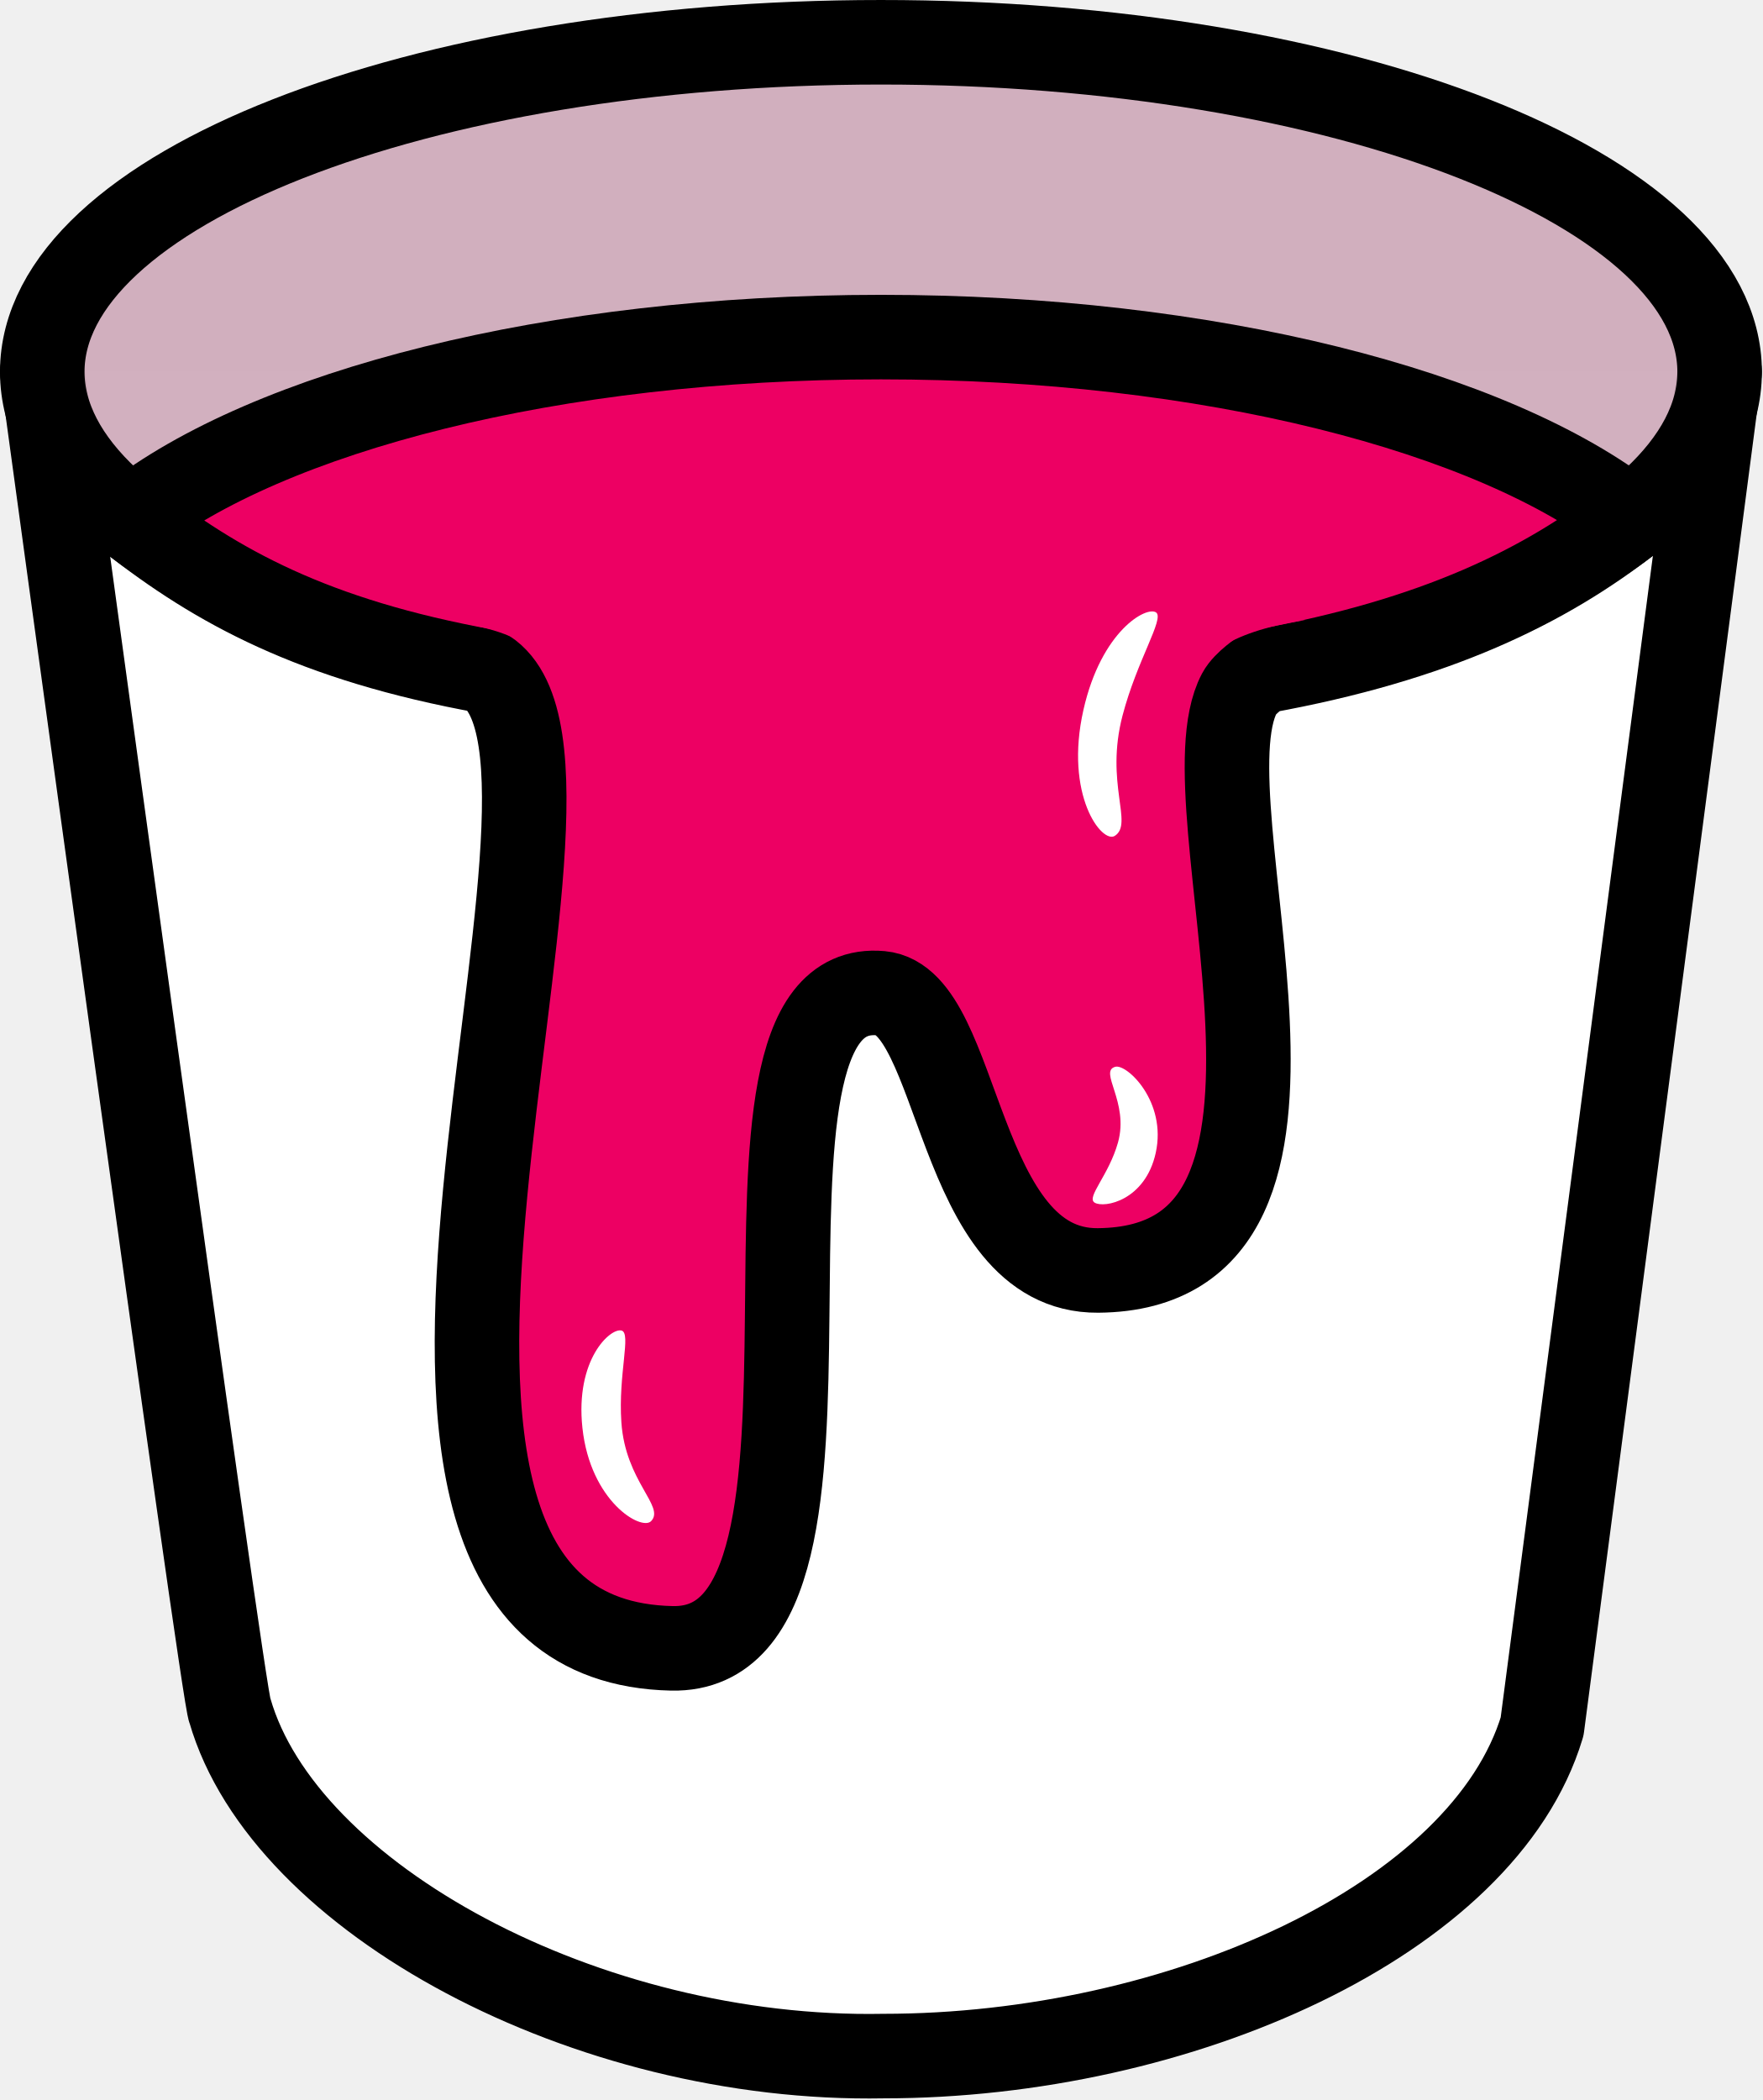
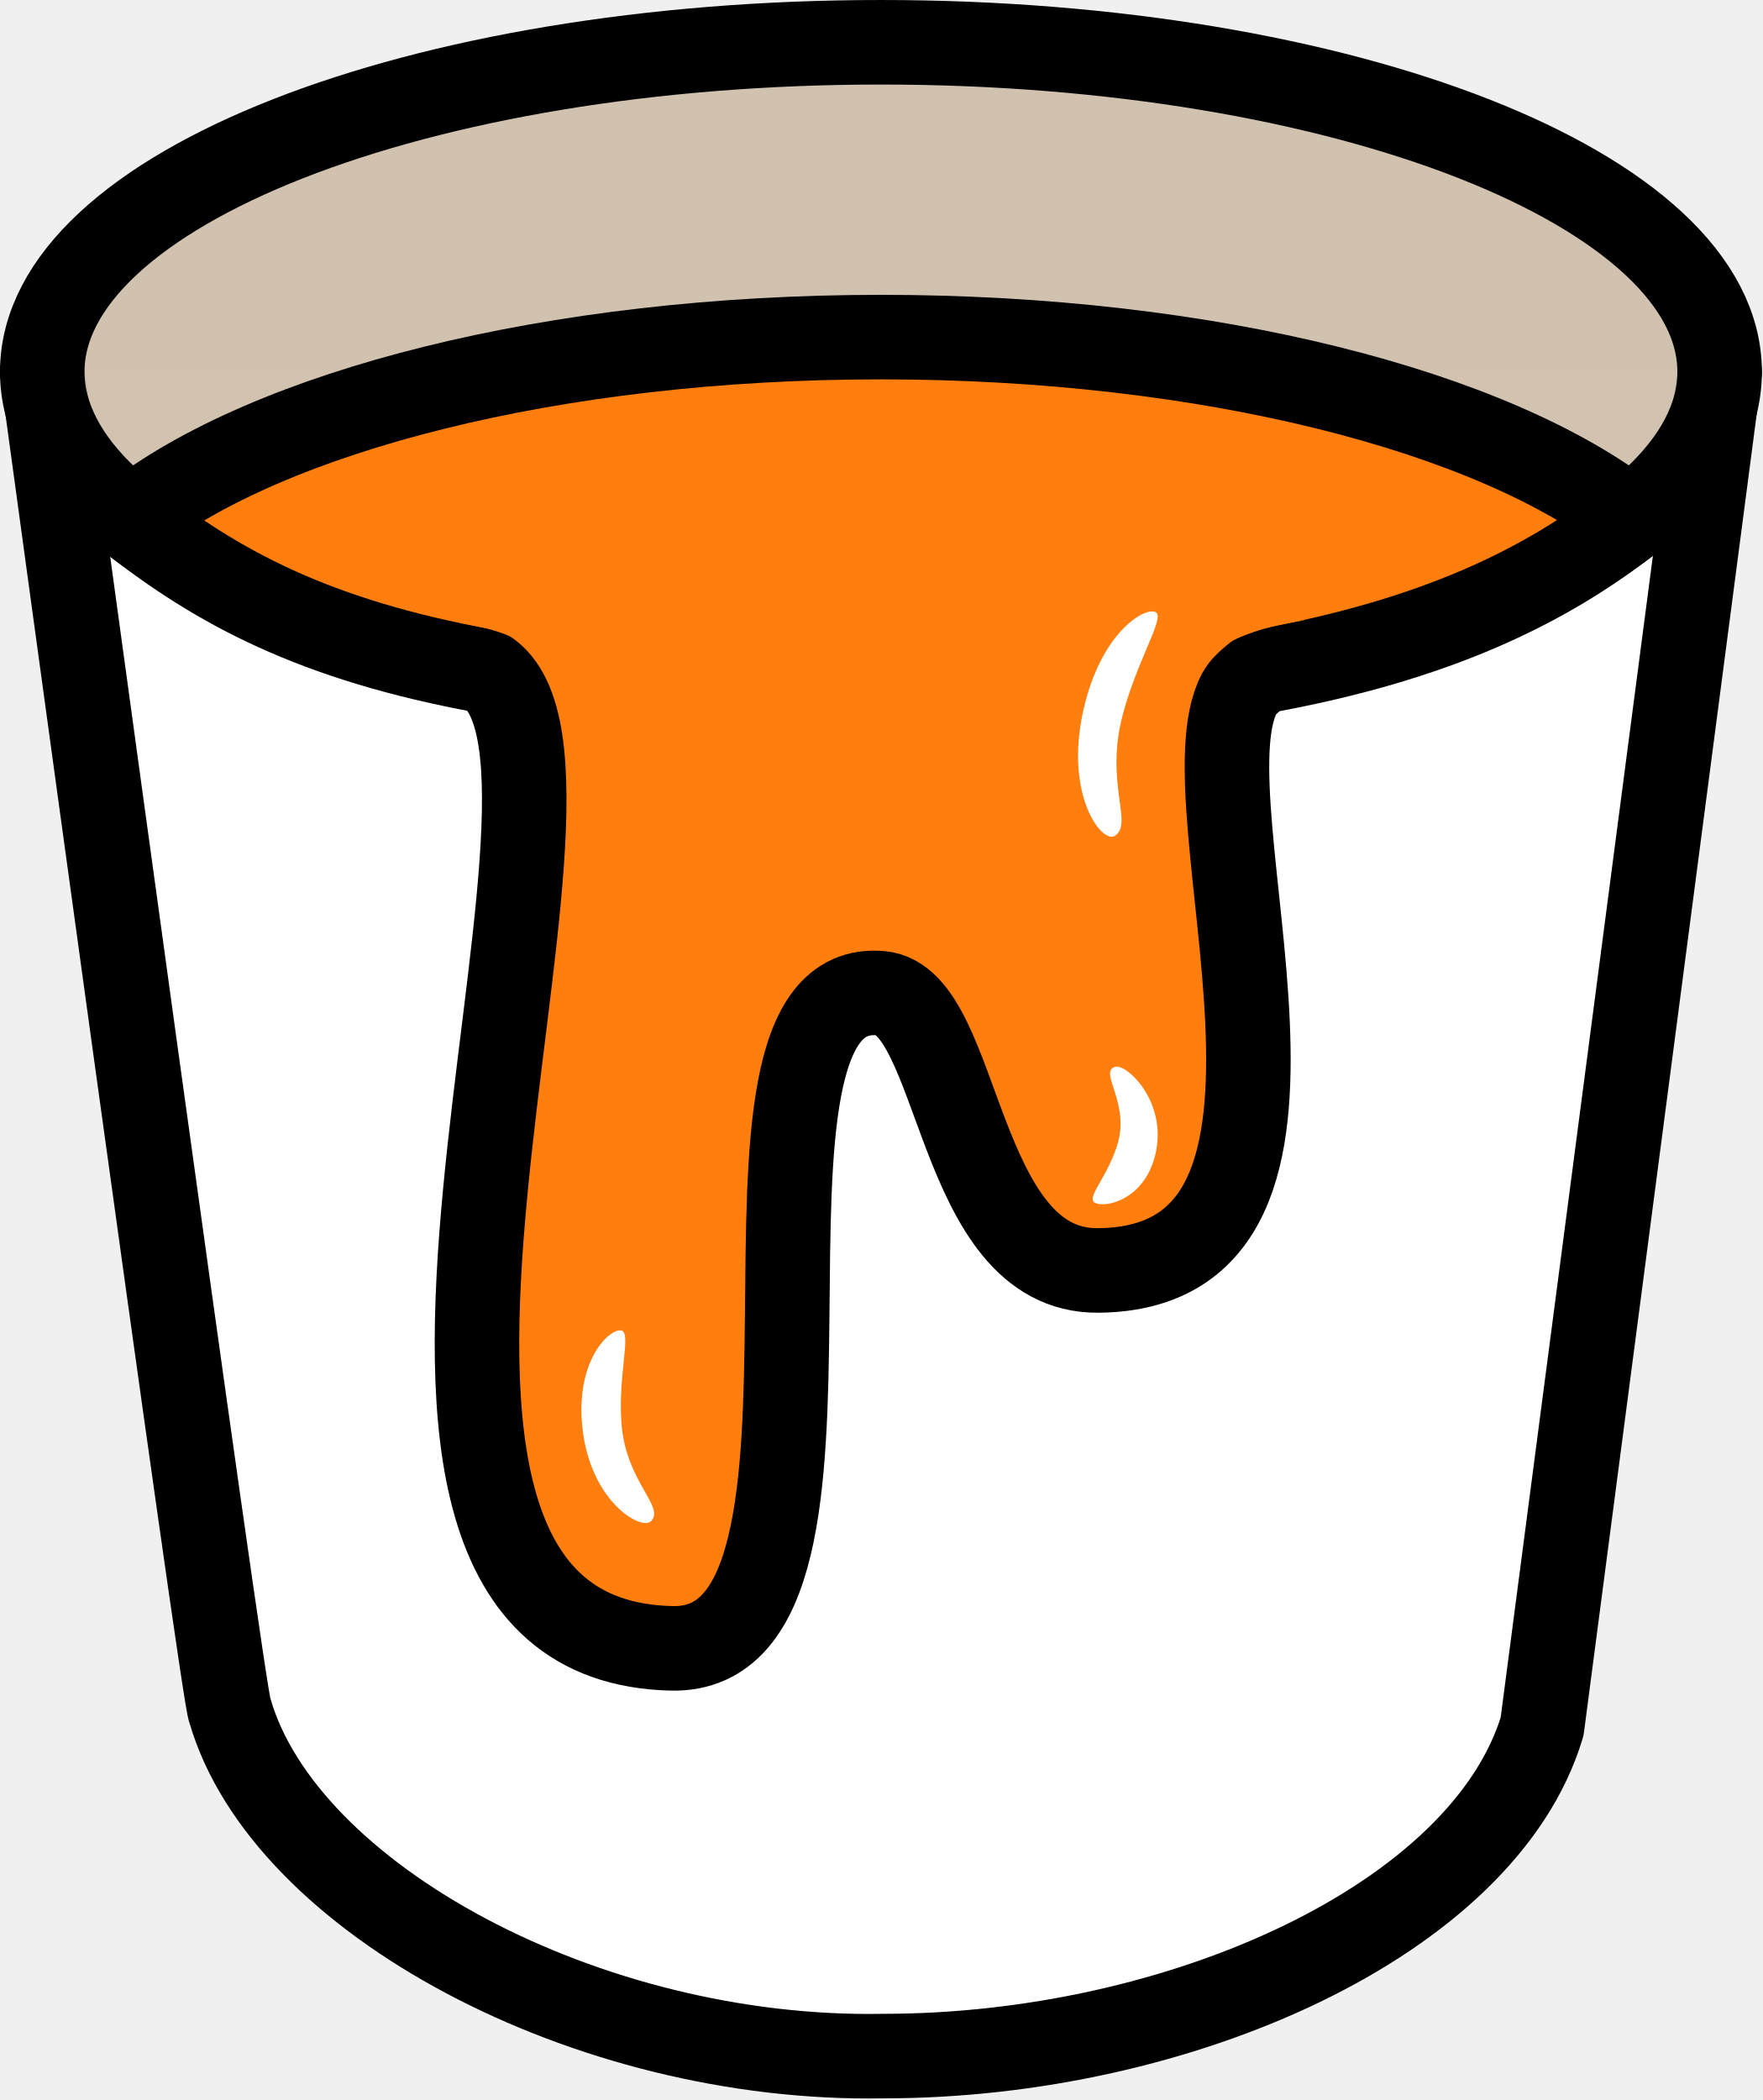
<svg xmlns="http://www.w3.org/2000/svg" width="100%" height="100%" viewBox="0 0 695 828" version="1.1" xml:space="preserve" style="fill-rule:evenodd;clip-rule:evenodd;stroke-linecap:round;stroke-linejoin:round;stroke-miterlimit:1.5;">
  <path d="M16.667,146.588C16.667,146.588 88.638,674.361 90.638,674.361C112,748.587 231.628,812.884 348.375,810.682C465.144,810.682 585.165,756.887 608.084,680.761L678.084,146.588" style="fill:white;stroke:black;stroke-width:33.33px;" />
-   <ellipse cx="347.375" cy="146.588" rx="330.709" ry="129.921" style="fill:rgb(208,172,188);fill-opacity:0.95;stroke:black;stroke-width:33.33px;" />
-   <path d="M191.8,264.698C123.4,252.343 85.247,231.084 51.574,204.71C105.911,162.151 218.02,132.912 347.375,132.912C476.731,132.912 588.84,162.151 643.177,204.71C609.504,231.084 566.246,252.343 497.845,264.698C497.845,264.698 490.96,269.134 488.701,273.389C465.345,317.385 539.253,500.054 432.974,500.919C376.628,501.377 379.138,394.524 347.375,391.616C273.276,384.834 350.353,651.772 264.954,649.922C107.887,646.518 250.033,302.657 191.8,264.698Z" style="fill:rgb(237,0,99);stroke:black;stroke-width:33.33px;" />
-   <path d="M183.94,245.995C216.625,252.301 216.145,263.127 221.497,285.495L467.457,270.844C472.137,260.261 483.068,249.16 514.638,244.542L183.94,245.995Z" style="fill:rgb(237,0,99);" />
+   <ellipse cx="347.375" cy="146.588" rx="330.709" ry="129.921" style="fill:rgb(208,192,172);fill-opacity:0.95;stroke:black;stroke-width:33.33px;" />
+   <path d="M191.8,264.698C123.4,252.343 85.247,231.084 51.574,204.71C105.911,162.151 218.02,132.912 347.375,132.912C476.731,132.912 588.84,162.151 643.177,204.71C609.504,231.084 566.246,252.343 497.845,264.698C497.845,264.698 490.96,269.134 488.701,273.389C465.345,317.385 539.253,500.054 432.974,500.919C376.628,501.377 379.138,394.524 347.375,391.616C273.276,384.834 350.353,651.772 264.954,649.922C107.887,646.518 250.033,302.657 191.8,264.698Z" style="fill:rgb(255,126,13);stroke:black;stroke-width:33.33px;" />
+   <path d="M183.94,245.995C216.625,252.301 216.145,263.127 221.497,285.495L467.457,270.844C472.137,260.261 483.068,249.16 514.638,244.542L183.94,245.995Z" style="fill:rgb(255,126,13);" />
  <path d="M439.607,329.557C434.539,332.818 419.614,313.53 427.226,279.874C434.305,248.573 452.192,238.844 455.883,241.49C459.228,243.887 448.374,260.264 442.649,282.102C435.619,308.917 447.05,324.767 439.607,329.557Z" style="fill:white;" />
  <path d="M256.746,599.765C252.929,603.71 232.787,592.061 229.659,562.98C226.75,535.933 240.769,523.446 245.096,524.616C249.017,525.676 243.737,541.687 245.018,560.761C246.592,584.183 262.35,593.972 256.746,599.765Z" style="fill:white;" />
  <path d="M439.786,420.619C444.344,419.407 460.177,434.331 455.732,454.557C451.598,473.368 435.363,476.505 431.625,474.174C428.236,472.062 437.214,463.455 440.848,450.467C445.31,434.519 433.093,422.399 439.786,420.619Z" style="fill:white;" />
</svg>
